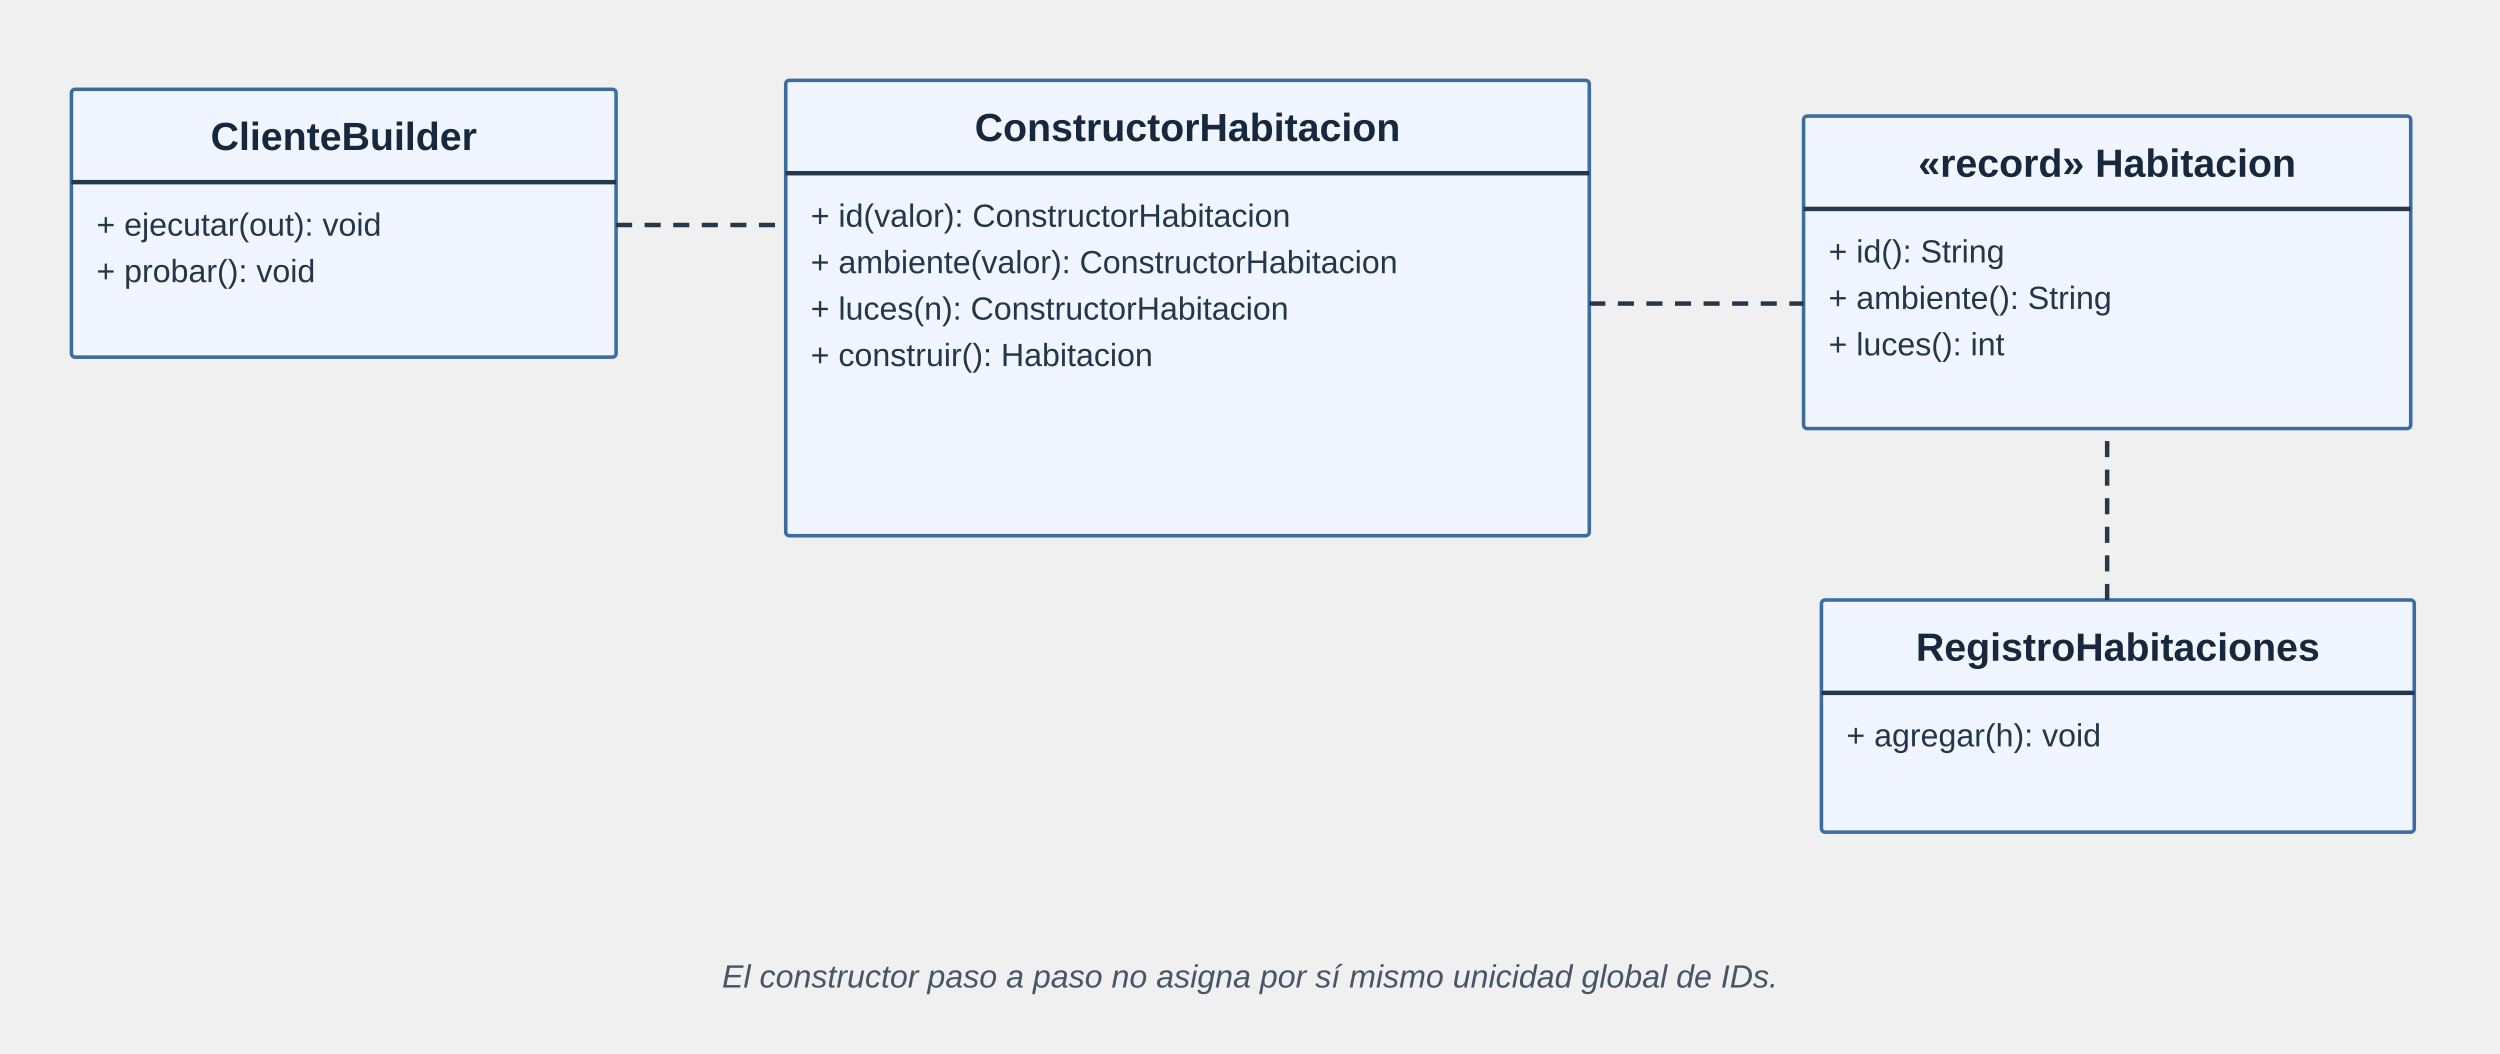
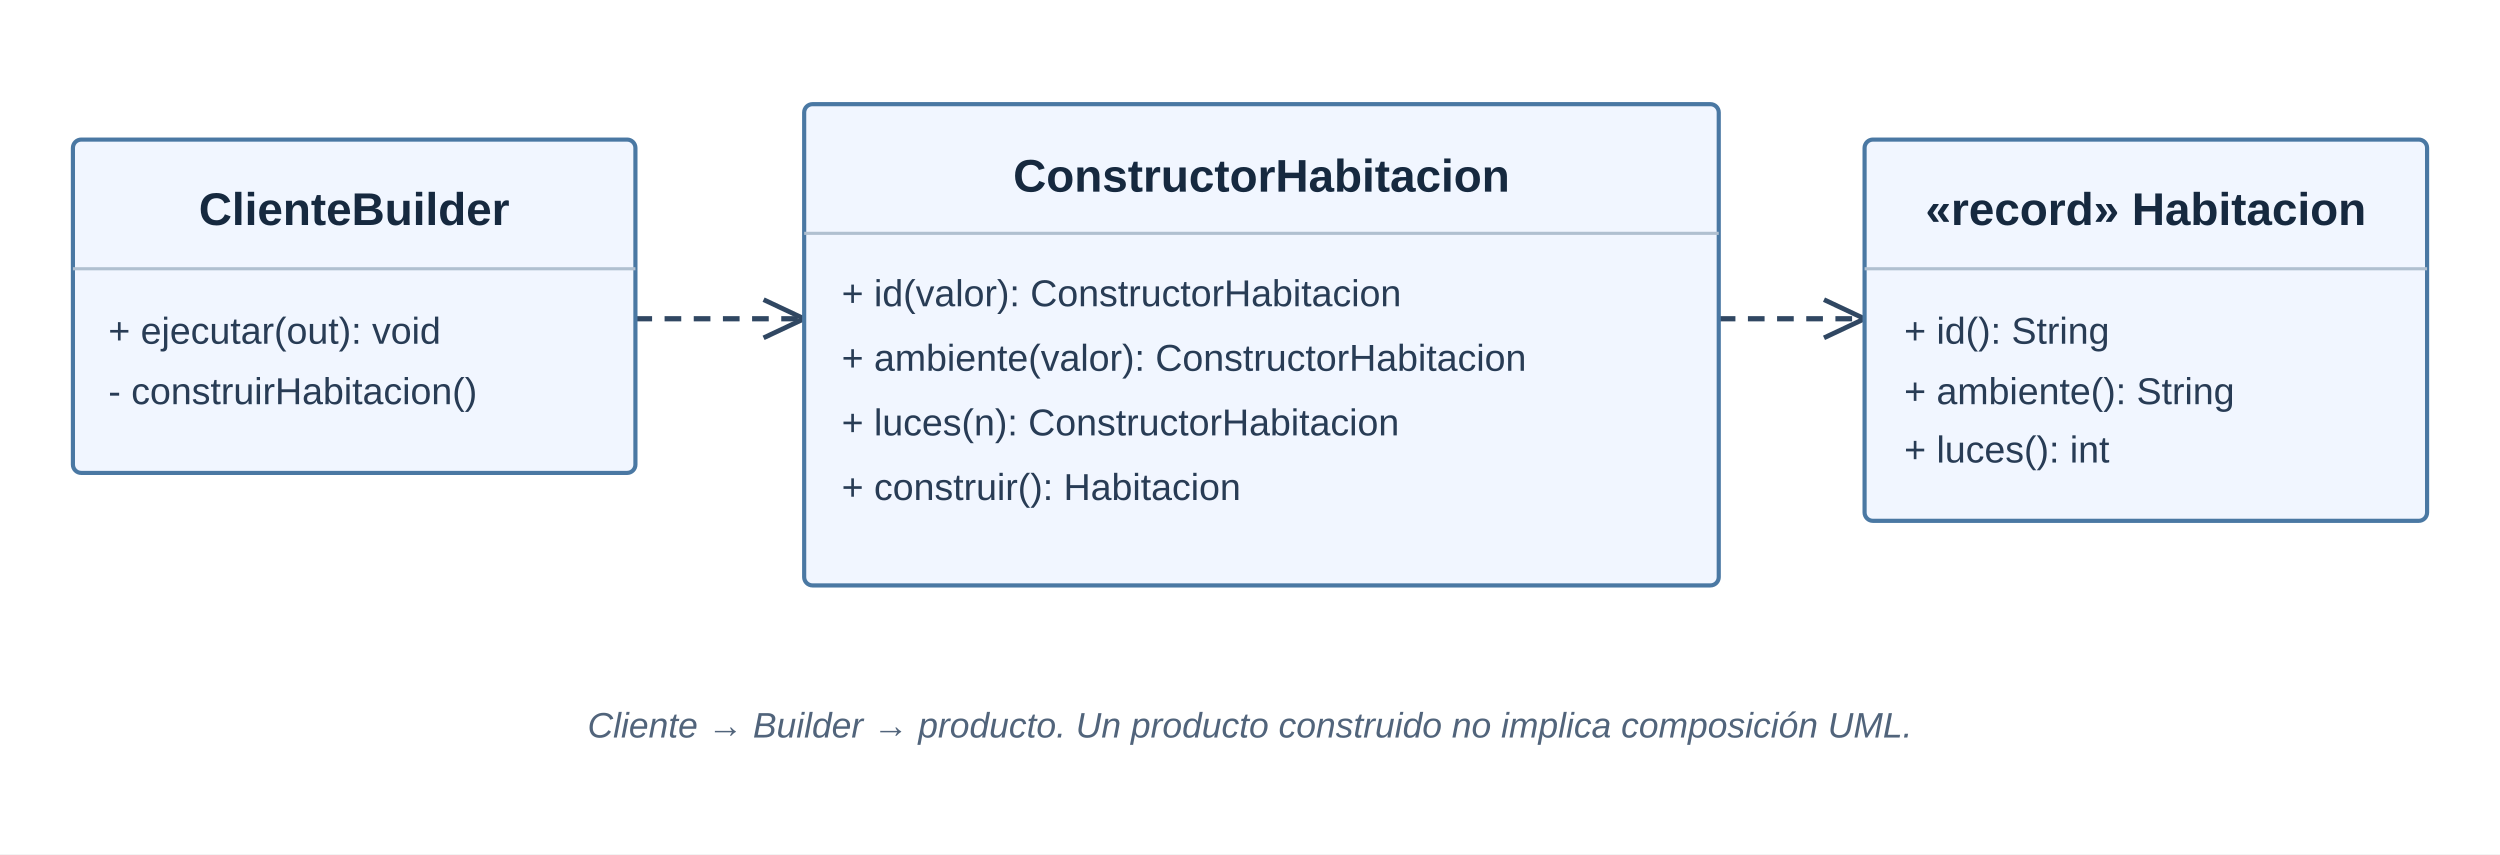
- <svg xmlns="http://www.w3.org/2000/svg" width="1400" height="590" viewBox="0 0 1400 590" role="img" aria-labelledby="titulo descripcion">
-   <style>
- .b{fill:#f1f5ff;stroke:#3c6da1;stroke-width:2}.i{fill:#f4ecff;stroke:#8159a7;stroke-width:2}.l{stroke:#25374a;stroke-width:2.5;fill:none}.d{stroke-dasharray:9 7}.tri{fill:white;stroke:#25374a;stroke-width:2.5}.t{fill:#17283d;font:700 22px Arial,sans-serif;text-anchor:middle}.m{fill:#23364a;font:18px Arial,sans-serif}.n{fill:#475569;font:italic 18px Arial,sans-serif;text-anchor:middle}
- </style>
-   <rect class="b" x="40" y="50" width="305" height="150" rx="2" />
-   <text class="t" x="192.5" y="84">ClienteBuilder</text>
-   <path class="l" d="M40 102 H345" />
-   <text class="m" x="54" y="132">+ ejecutar(out): void</text>
-   <text class="m" x="54" y="158">+ probar(): void</text>
-   <rect class="b" x="440" y="45" width="450" height="255" rx="2" />
-   <text class="t" x="665" y="79">ConstructorHabitacion</text>
-   <path class="l" d="M440 97 H890" />
-   <text class="m" x="454" y="127">+ id(valor): ConstructorHabitacion</text>
-   <text class="m" x="454" y="153">+ ambiente(valor): ConstructorHabitacion</text>
-   <text class="m" x="454" y="179">+ luces(n): ConstructorHabitacion</text>
-   <text class="m" x="454" y="205">+ construir(): Habitacion</text>
-   <rect class="b" x="1010" y="65" width="340" height="175" rx="2" />
-   <text class="t" x="1180" y="99">«record» Habitacion</text>
-   <path class="l" d="M1010 117 H1350" />
-   <text class="m" x="1024" y="147">+ id(): String</text>
-   <text class="m" x="1024" y="173">+ ambiente(): String</text>
-   <text class="m" x="1024" y="199">+ luces(): int</text>
-   <rect class="b" x="1020" y="336" width="332" height="130" rx="2" />
-   <text class="t" x="1186" y="370">RegistroHabitaciones</text>
-   <path class="l" d="M1020 388 H1352" />
-   <text class="m" x="1034" y="418">+ agregar(h): void</text>
-   <path class="l d" d="M345 126 L440 126" />
-   <path class="l d" d="M890 170 L1010 170" />
-   <path class="l d" d="M1180 336 L1180 240" />
-   <text class="n" x="700" y="553">El constructor paso a paso no asigna por sí mismo unicidad global de IDs.</text>
+ <svg xmlns="http://www.w3.org/2000/svg" width="1200" height="410" viewBox="0 0 1200 410" role="img" aria-labelledby="titulo descripcion">
+   <defs>
+     <marker id="flecha" viewBox="0 0 24 24" markerWidth="11" markerHeight="11" refX="22" refY="12" orient="auto">
+       <path d="M5 4 L22 12 L5 20" fill="none" stroke="#304762" stroke-width="2" />
+     </marker>
+   </defs>
+   <style>.nodo{fill:#f1f6ff;stroke:#4a78a3;stroke-width:2}.titulo{fill:#16293f;font:700 22px Arial,sans-serif;text-anchor:middle}.texto{fill:#283c55;font:18px Arial,sans-serif}.separa{stroke:#b0c0d0;stroke-width:1.5}.linea{fill:none;stroke:#304762;stroke-width:2.5;stroke-dasharray:8 6}.nota{fill:#51647b;font:italic 17px Arial,sans-serif;text-anchor:middle}</style>
+   <rect width="1200" height="410" fill="white" />
+   <path class="linea" d="M305 153 H386" marker-end="url(#flecha)" />
+   <path class="linea" d="M825 153 H895" marker-end="url(#flecha)" />
+   <rect class="nodo" x="35" y="67" width="270" height="160" rx="4" />
+   <text class="titulo" x="170" y="108">ClienteBuilder</text>
+   <path class="separa" d="M35 129 H305" />
+   <text class="texto" x="52" y="165">+ ejecutar(out): void</text>
+   <text class="texto" x="52" y="194">- construirHabitacion()</text>
+   <rect class="nodo" x="386" y="50" width="439" height="231" rx="4" />
+   <text class="titulo" x="605.5" y="92">ConstructorHabitacion</text>
+   <path class="separa" d="M386 112 H825" />
+   <text class="texto" x="404" y="147">+ id(valor): ConstructorHabitacion</text>
+   <text class="texto" x="404" y="178">+ ambiente(valor): ConstructorHabitacion</text>
+   <text class="texto" x="404" y="209">+ luces(n): ConstructorHabitacion</text>
+   <text class="texto" x="404" y="240">+ construir(): Habitacion</text>
+   <rect class="nodo" x="895" y="67" width="270" height="183" rx="4" />
+   <text class="titulo" x="1030" y="108">«record» Habitacion</text>
+   <path class="separa" d="M895 129 H1165" />
+   <text class="texto" x="914" y="165">+ id(): String</text>
+   <text class="texto" x="914" y="194">+ ambiente(): String</text>
+   <text class="texto" x="914" y="222">+ luces(): int</text>
+   <text class="nota" x="600" y="354">Cliente → Builder → producto. Un producto construido no implica composición UML.</text>
</svg>
